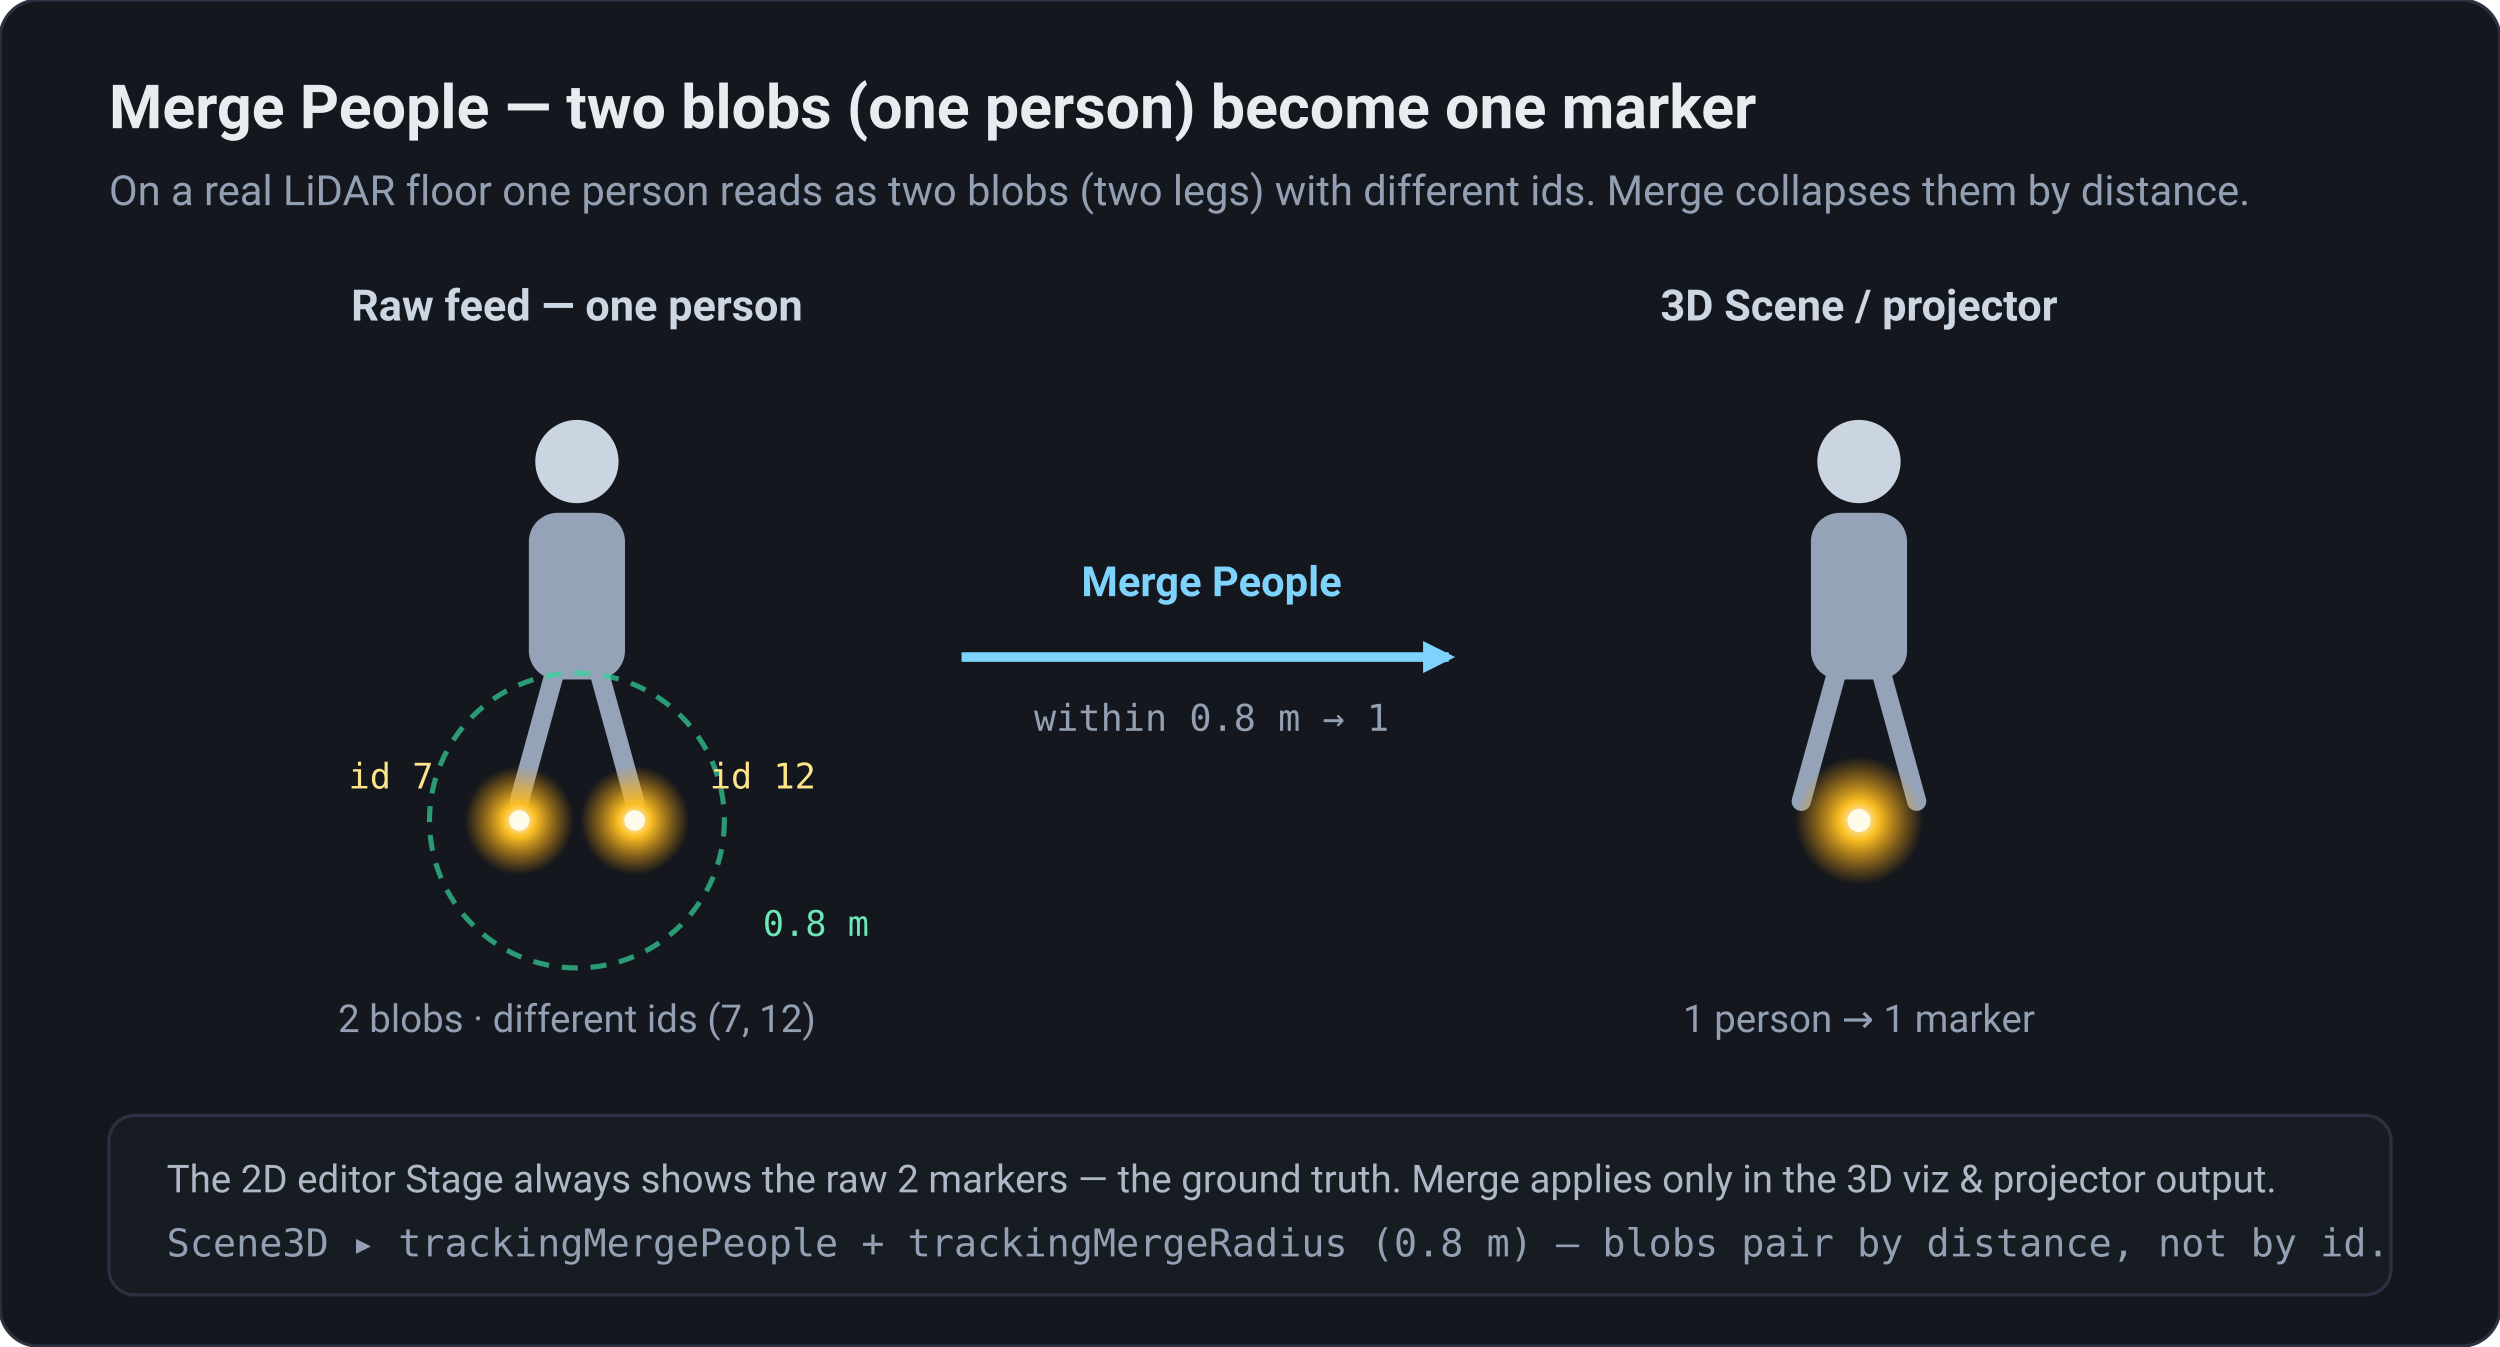
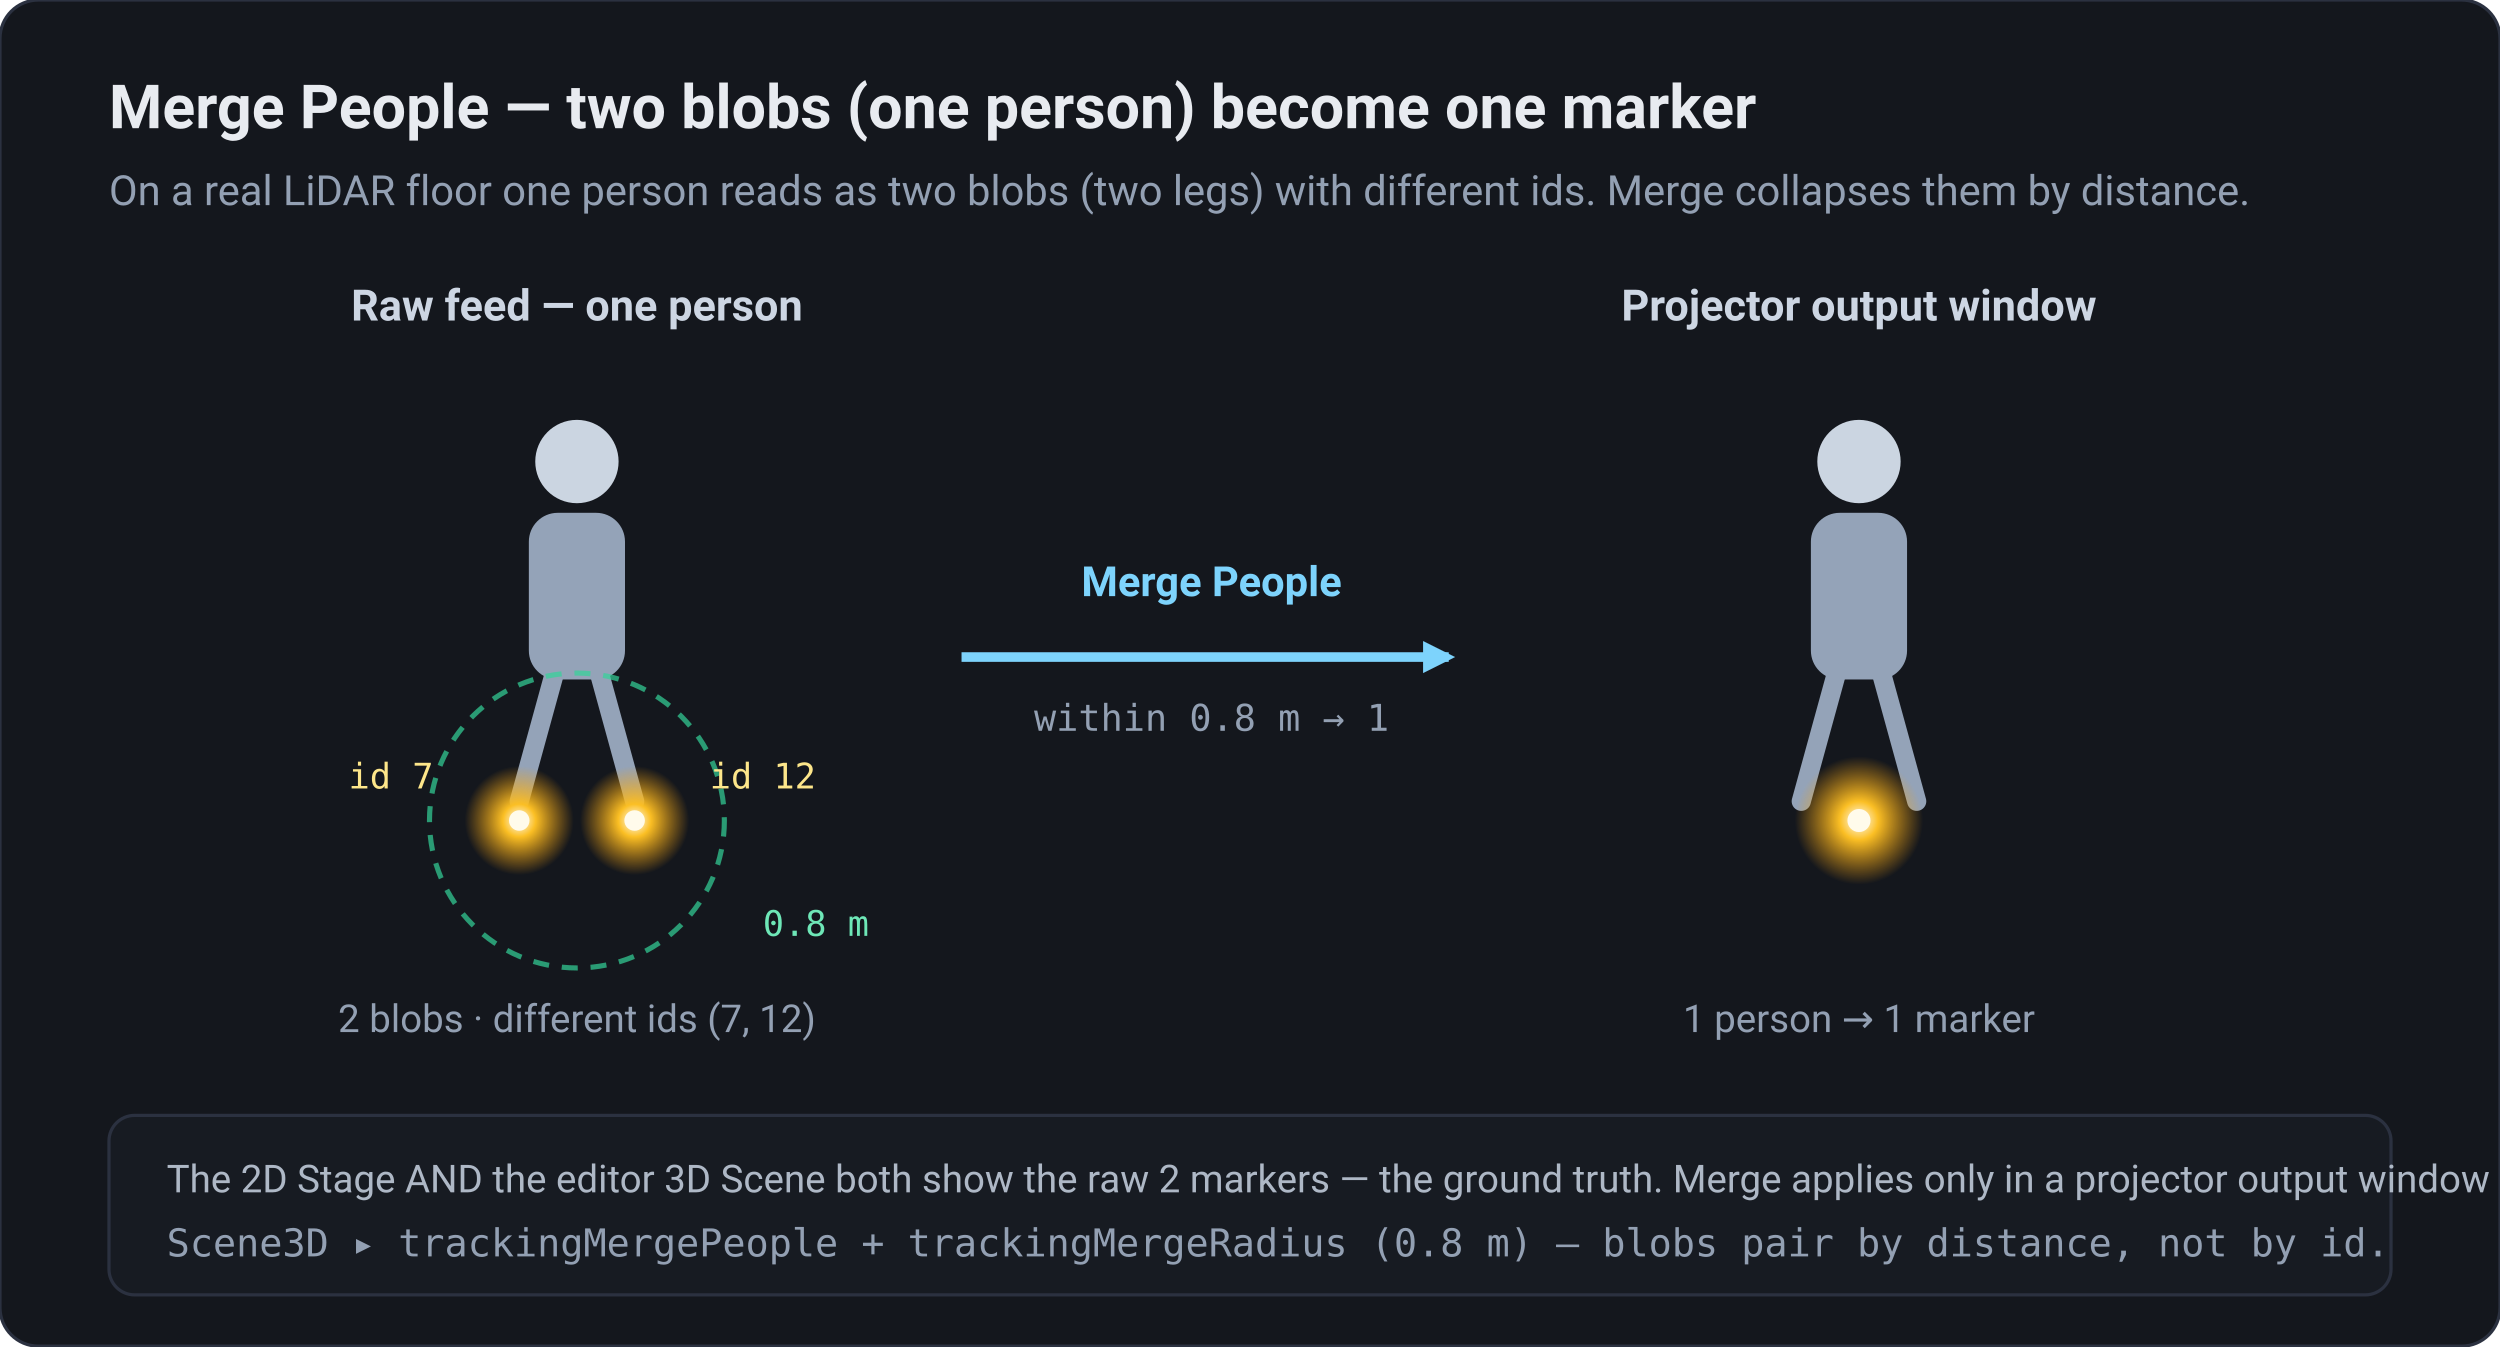
<svg xmlns="http://www.w3.org/2000/svg" viewBox="0 0 780 420" width="780" height="420" font-family="ui-sans-serif, system-ui, 'Segoe UI', Roboto, sans-serif">
  <defs>
    <radialGradient id="mp-blob" cx="50%" cy="50%" r="50%">
      <stop offset="0%" stop-color="#ffffff" />
      <stop offset="30%" stop-color="#fbbf24" />
      <stop offset="100%" stop-color="#f59e0b" stop-opacity="0" />
    </radialGradient>
    <marker id="mp-arrow" markerWidth="13" markerHeight="13" refX="9" refY="6" orient="auto" markerUnits="userSpaceOnUse">
      <path d="M1,1 L11,6 L1,11 Z" fill="#7dd3fc" />
    </marker>
    <style>
      .title { fill: #e8ebf0; font-size: 19px; font-weight: 600; }
      .sub   { fill: #93a0b3; font-size: 13px; }
      .pcap  { fill: #cdd6e3; font-size: 13.5px; font-weight: 600; }
      .psub  { fill: #93a0b3; font-size: 12px; }
      .bid   { fill: #fde68a; font-size: 11px; font-family: ui-monospace, 'Consolas', monospace; }
      .albl  { fill: #7dd3fc; font-size: 13px; font-weight: 600; }
      .asub  { fill: #93a0b3; font-size: 11.5px; font-family: ui-monospace, monospace; }
      .rad   { fill: #6ee7b7; font-size: 11px; font-family: ui-monospace, monospace; }
      .note  { fill: #aeb8c6; font-size: 12px; }
      .notek { fill: #93a0b3; font-size: 12px; font-family: ui-monospace, 'Consolas', monospace; }
    </style>
  </defs>
  <rect x="0" y="0" width="780" height="420" rx="12" fill="#14171d" stroke="#2b3140" stroke-width="1" />
  <text x="34" y="40" class="title">Merge People — two blobs (one person) become one marker</text>
  <text x="34" y="64" class="sub">On a real LiDAR floor one person reads as two blobs (two legs) with different ids. Merge collapses them by distance.</text>
  <text x="180" y="100" text-anchor="middle" class="pcap">Raw feed — one person</text>
  <circle cx="180" cy="144" r="13" fill="#cbd5e1" />
  <rect x="165" y="160" width="30" height="52" rx="9" fill="#94a3b8" />
  <line x1="173" y1="210" x2="162" y2="250" stroke="#94a3b8" stroke-width="6" stroke-linecap="round" />
  <line x1="187" y1="210" x2="198" y2="250" stroke="#94a3b8" stroke-width="6" stroke-linecap="round" />
  <circle cx="180" cy="256" r="46" fill="none" stroke="#34d399" stroke-opacity=".7" stroke-width="1.6" stroke-dasharray="5 4" />
  <circle cx="162" cy="256" r="17" fill="url(#mp-blob)" />
  <circle cx="162" cy="256" r="3.2" fill="#fffbeb" />
  <circle cx="198" cy="256" r="17" fill="url(#mp-blob)" />
  <circle cx="198" cy="256" r="3.2" fill="#fffbeb" />
  <text x="122" y="246" text-anchor="middle" class="bid">id 7</text>
  <text x="238" y="246" text-anchor="middle" class="bid">id 12</text>
  <text x="238" y="292" text-anchor="start" class="rad">0.8 m</text>
  <text x="180" y="322" text-anchor="middle" class="psub">2 blobs · different ids (7, 12)</text>
  <line x1="300" y1="205" x2="452" y2="205" stroke="#7dd3fc" stroke-width="3" marker-end="url(#mp-arrow)" />
  <text x="378" y="186" text-anchor="middle" class="albl">Merge People</text>
  <text x="378" y="228" text-anchor="middle" class="asub">within 0.8 m → 1</text>
-   <text x="580" y="100" text-anchor="middle" class="pcap">3D Scene / projector</text>
+   <text x="580" y="100" text-anchor="middle" class="pcap">Projector output window</text>
  <circle cx="580" cy="144" r="13" fill="#cbd5e1" />
  <rect x="565" y="160" width="30" height="52" rx="9" fill="#94a3b8" />
  <line x1="573" y1="210" x2="562" y2="250" stroke="#94a3b8" stroke-width="6" stroke-linecap="round" />
  <line x1="587" y1="210" x2="598" y2="250" stroke="#94a3b8" stroke-width="6" stroke-linecap="round" />
  <circle cx="580" cy="256" r="20" fill="url(#mp-blob)" />
  <circle cx="580" cy="256" r="3.6" fill="#fffbeb" />
  <text x="580" y="322" text-anchor="middle" class="psub">1 person → 1 marker</text>
  <rect x="34" y="348" width="712" height="56" rx="8" fill="#171b22" stroke="#2b3140" />
-   <text x="52" y="372" class="note">The 2D editor Stage always shows the raw 2 markers — the ground truth. Merge applies only in the 3D viz &amp; projector output.</text>
+   <text x="52" y="372" class="note">The 2D Stage AND the editor 3D Scene both show the raw 2 markers — the ground truth. Merge applies only in a projector output window (and in zone counting).</text>
  <text x="52" y="392" class="notek">Scene3D ▸ trackingMergePeople + trackingMergeRadius (0.8 m) — blobs pair by distance, not by id.</text>
</svg>
